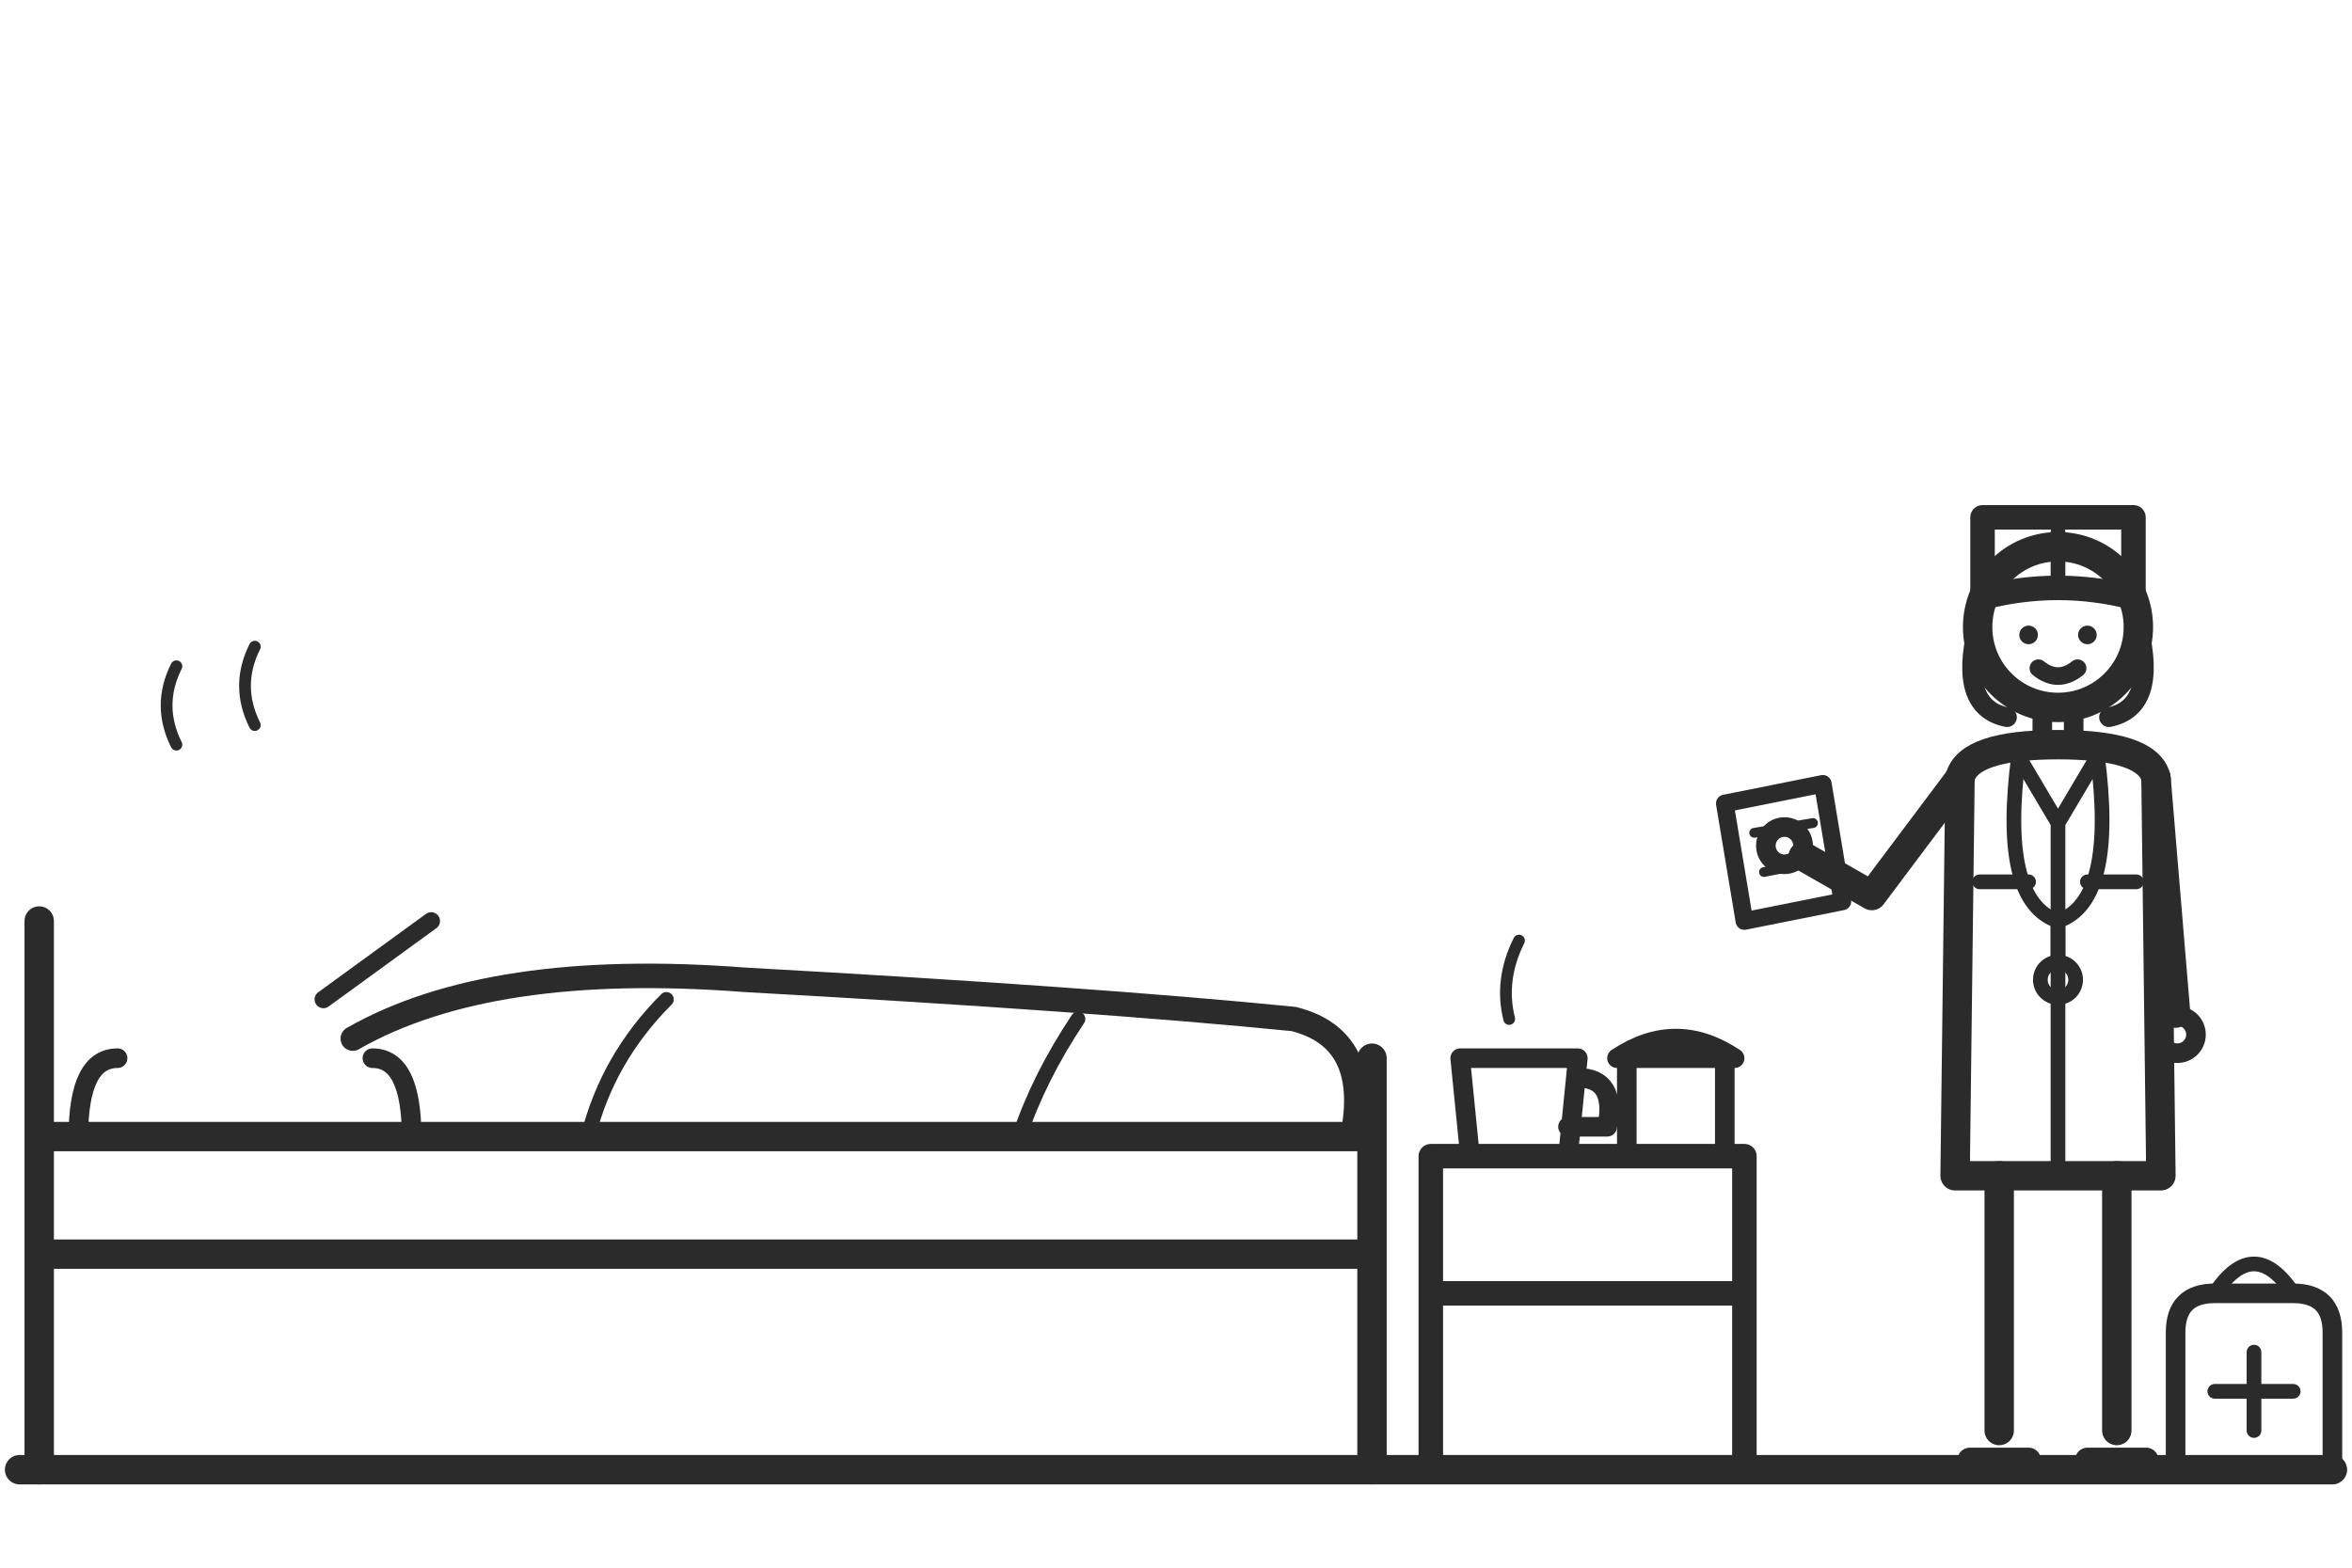
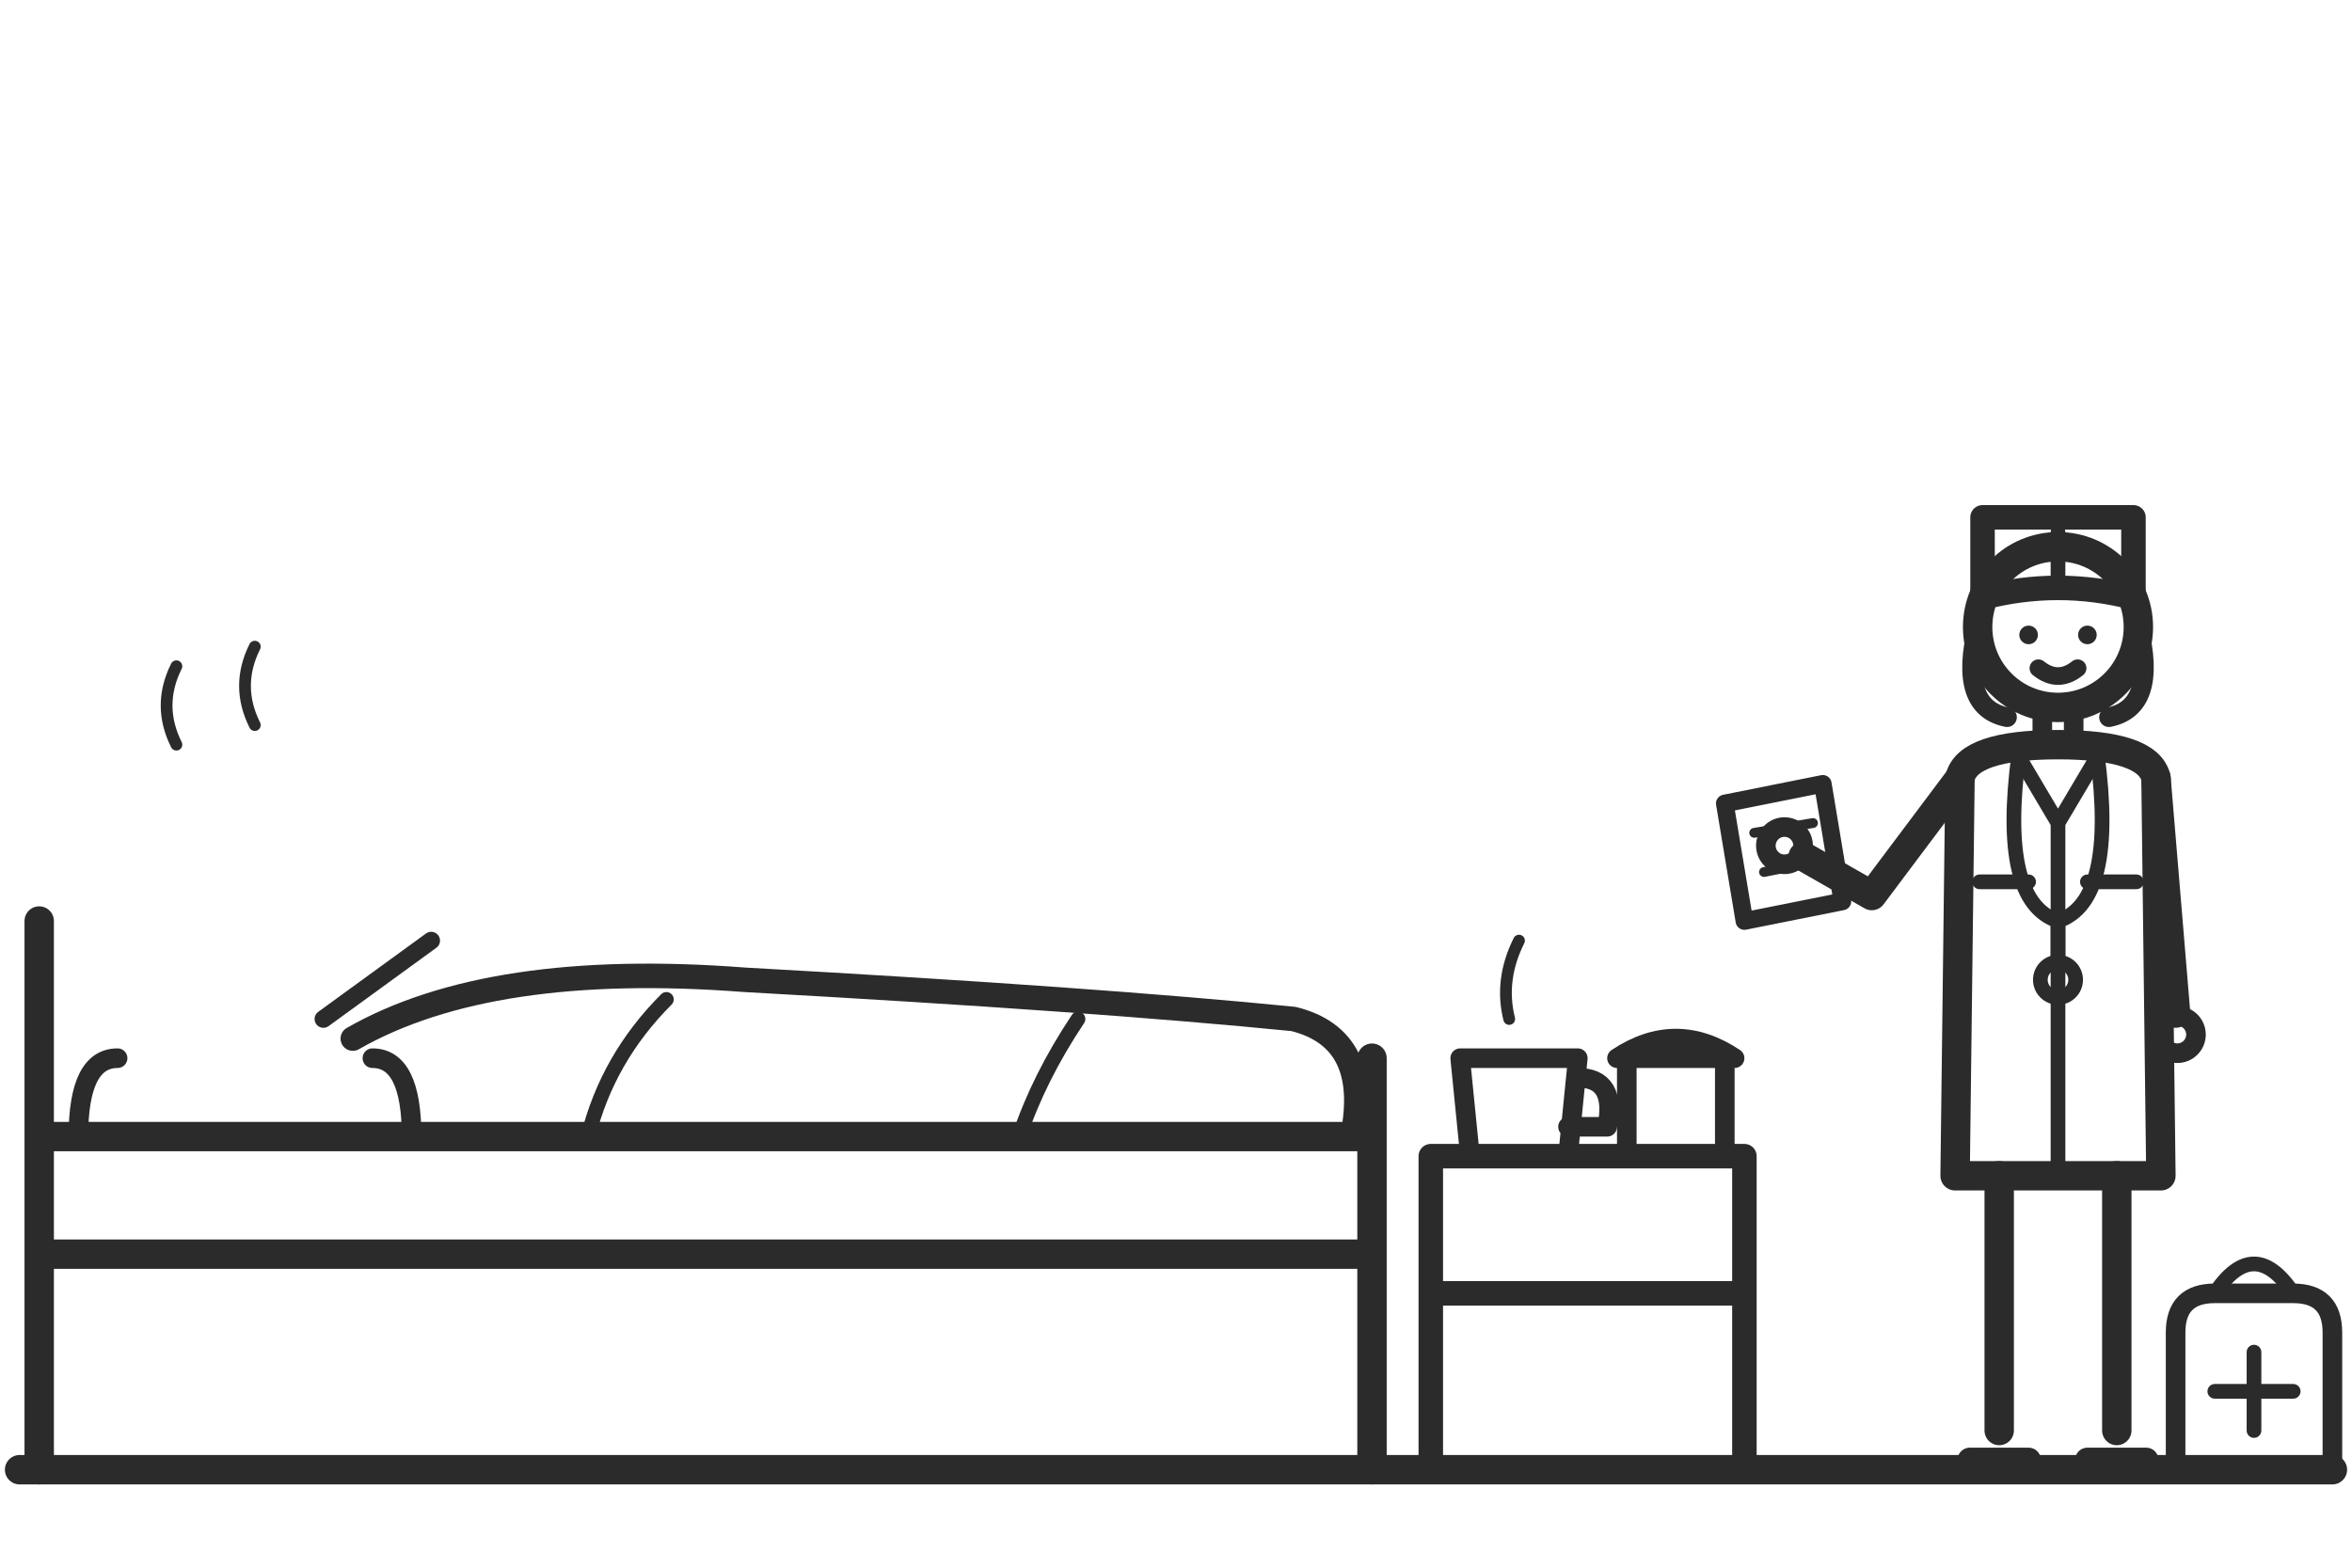
<svg xmlns="http://www.w3.org/2000/svg" viewBox="0 0 240 160">
  <g fill="none" stroke="#2b2b2b" stroke-width="3" stroke-linecap="round" stroke-linejoin="round">
    <path d="M2 150 H238" />
    <path d="M4 150 V94 M4 116 H140 M4 128 H140 M140 150 V108" stroke-width="3" />
    <path d="M8 116 Q8 108 12 108 M38 108 Q42 108 42 116" stroke-width="2" />
-     <use href="#wang-head" x="12" y="80" width="30" height="30" />
+     <use href="#wang-head" x="12" y="83" width="30" height="30" />
    <path d="M36 106 Q50 98 76 100 Q112 102 132 104 Q140 106 138 116" stroke-width="2.5" />
    <path d="M60 116 Q62 108 68 102 M104 116 Q106 110 110 104" stroke-width="1.5" />
-     <path d="M33 102 L44 94" stroke-width="1.8" />
+     <path d="M33 104 L44 96" stroke-width="1.8" />
    <path d="M18 76 Q16 72 18 68 M26 74 Q24 70 26 66" stroke-width="1.2" />
    <path d="M146 150 V118 H178 V150 M146 132 H178" stroke-width="2.5" />
    <path d="M150 118 L149 108 H161 L160 118 M161 110 Q165 110 164 115 L160 115" stroke-width="2" />
    <path d="M166 118 V108 H176 V118 M165 108 Q171 104 177 108" stroke-width="2" />
    <path d="M154 104 Q153 100 155 96" stroke-width="1.2" />
    <circle cx="210" cy="64" r="8.2" />
    <path d="M202.3 61 V52.8 H217.7 V61 Q210 59 202.3 61" stroke-width="2.5" />
    <path d="M210 54.3 V59.4 M208.2 56.2 H211.8" stroke-width="1.5" />
    <path d="M201.8 64 Q199.8 72.2 204.8 73.2 M218.2 64 Q220.2 72.2 215.2 73.2" stroke-width="2" />
    <circle cx="207" cy="64.8" r="0.95" fill="#2b2b2b" stroke="none" />
    <circle cx="213" cy="64.8" r="0.95" fill="#2b2b2b" stroke="none" />
    <path d="M208 68.2 Q210 69.8 212 68.2" stroke-width="1.8" />
    <path d="M208.4 73 V76 M211.6 73 V76" stroke-width="2" />
    <path d="M200 79.4 Q200.8 76 210 76 Q219.2 76 220 79.4 L220.5 120 H199.5 Z" />
    <path d="M205.5 76.4 L210 84 L214.5 76.4 M210 84 V120" stroke-width="1.5" />
    <path d="M202 90 H207 M213 90 H218" stroke-width="1.5" />
    <path d="M206 77 Q204 92 210 94 Q216 92 214 77 M210 94 V98" stroke-width="1.5" />
    <circle cx="210" cy="100" r="1.8" stroke-width="1.5" />
    <path d="M204 120 V146 M216 120 V146" />
    <path d="M201 149 H207 M213 149 H219" stroke-width="2.5" />
    <path d="M200 79.4 L191 91.4 L184 87.4" />
    <circle cx="182.09" cy="86.31" r="1.9" stroke-width="2" />
    <path d="M220 79.4 L222 103.4" />
    <circle cx="222.18" cy="105.59" r="1.9" stroke-width="2" />
    <path d="M176 82 L186 80 L188 92 L178 94 Z" stroke-width="1.8" />
    <path d="M179 85 L185 84 M180 89 L185 88" stroke-width="1" />
    <path d="M222 150 V136 Q222 132 226 132 H234 Q238 132 238 136 V150 Z" stroke-width="2" />
    <path d="M226 132 Q230 126 234 132 M230 138 V146 M226 142 H234" stroke-width="1.5" />
  </g>
</svg>
